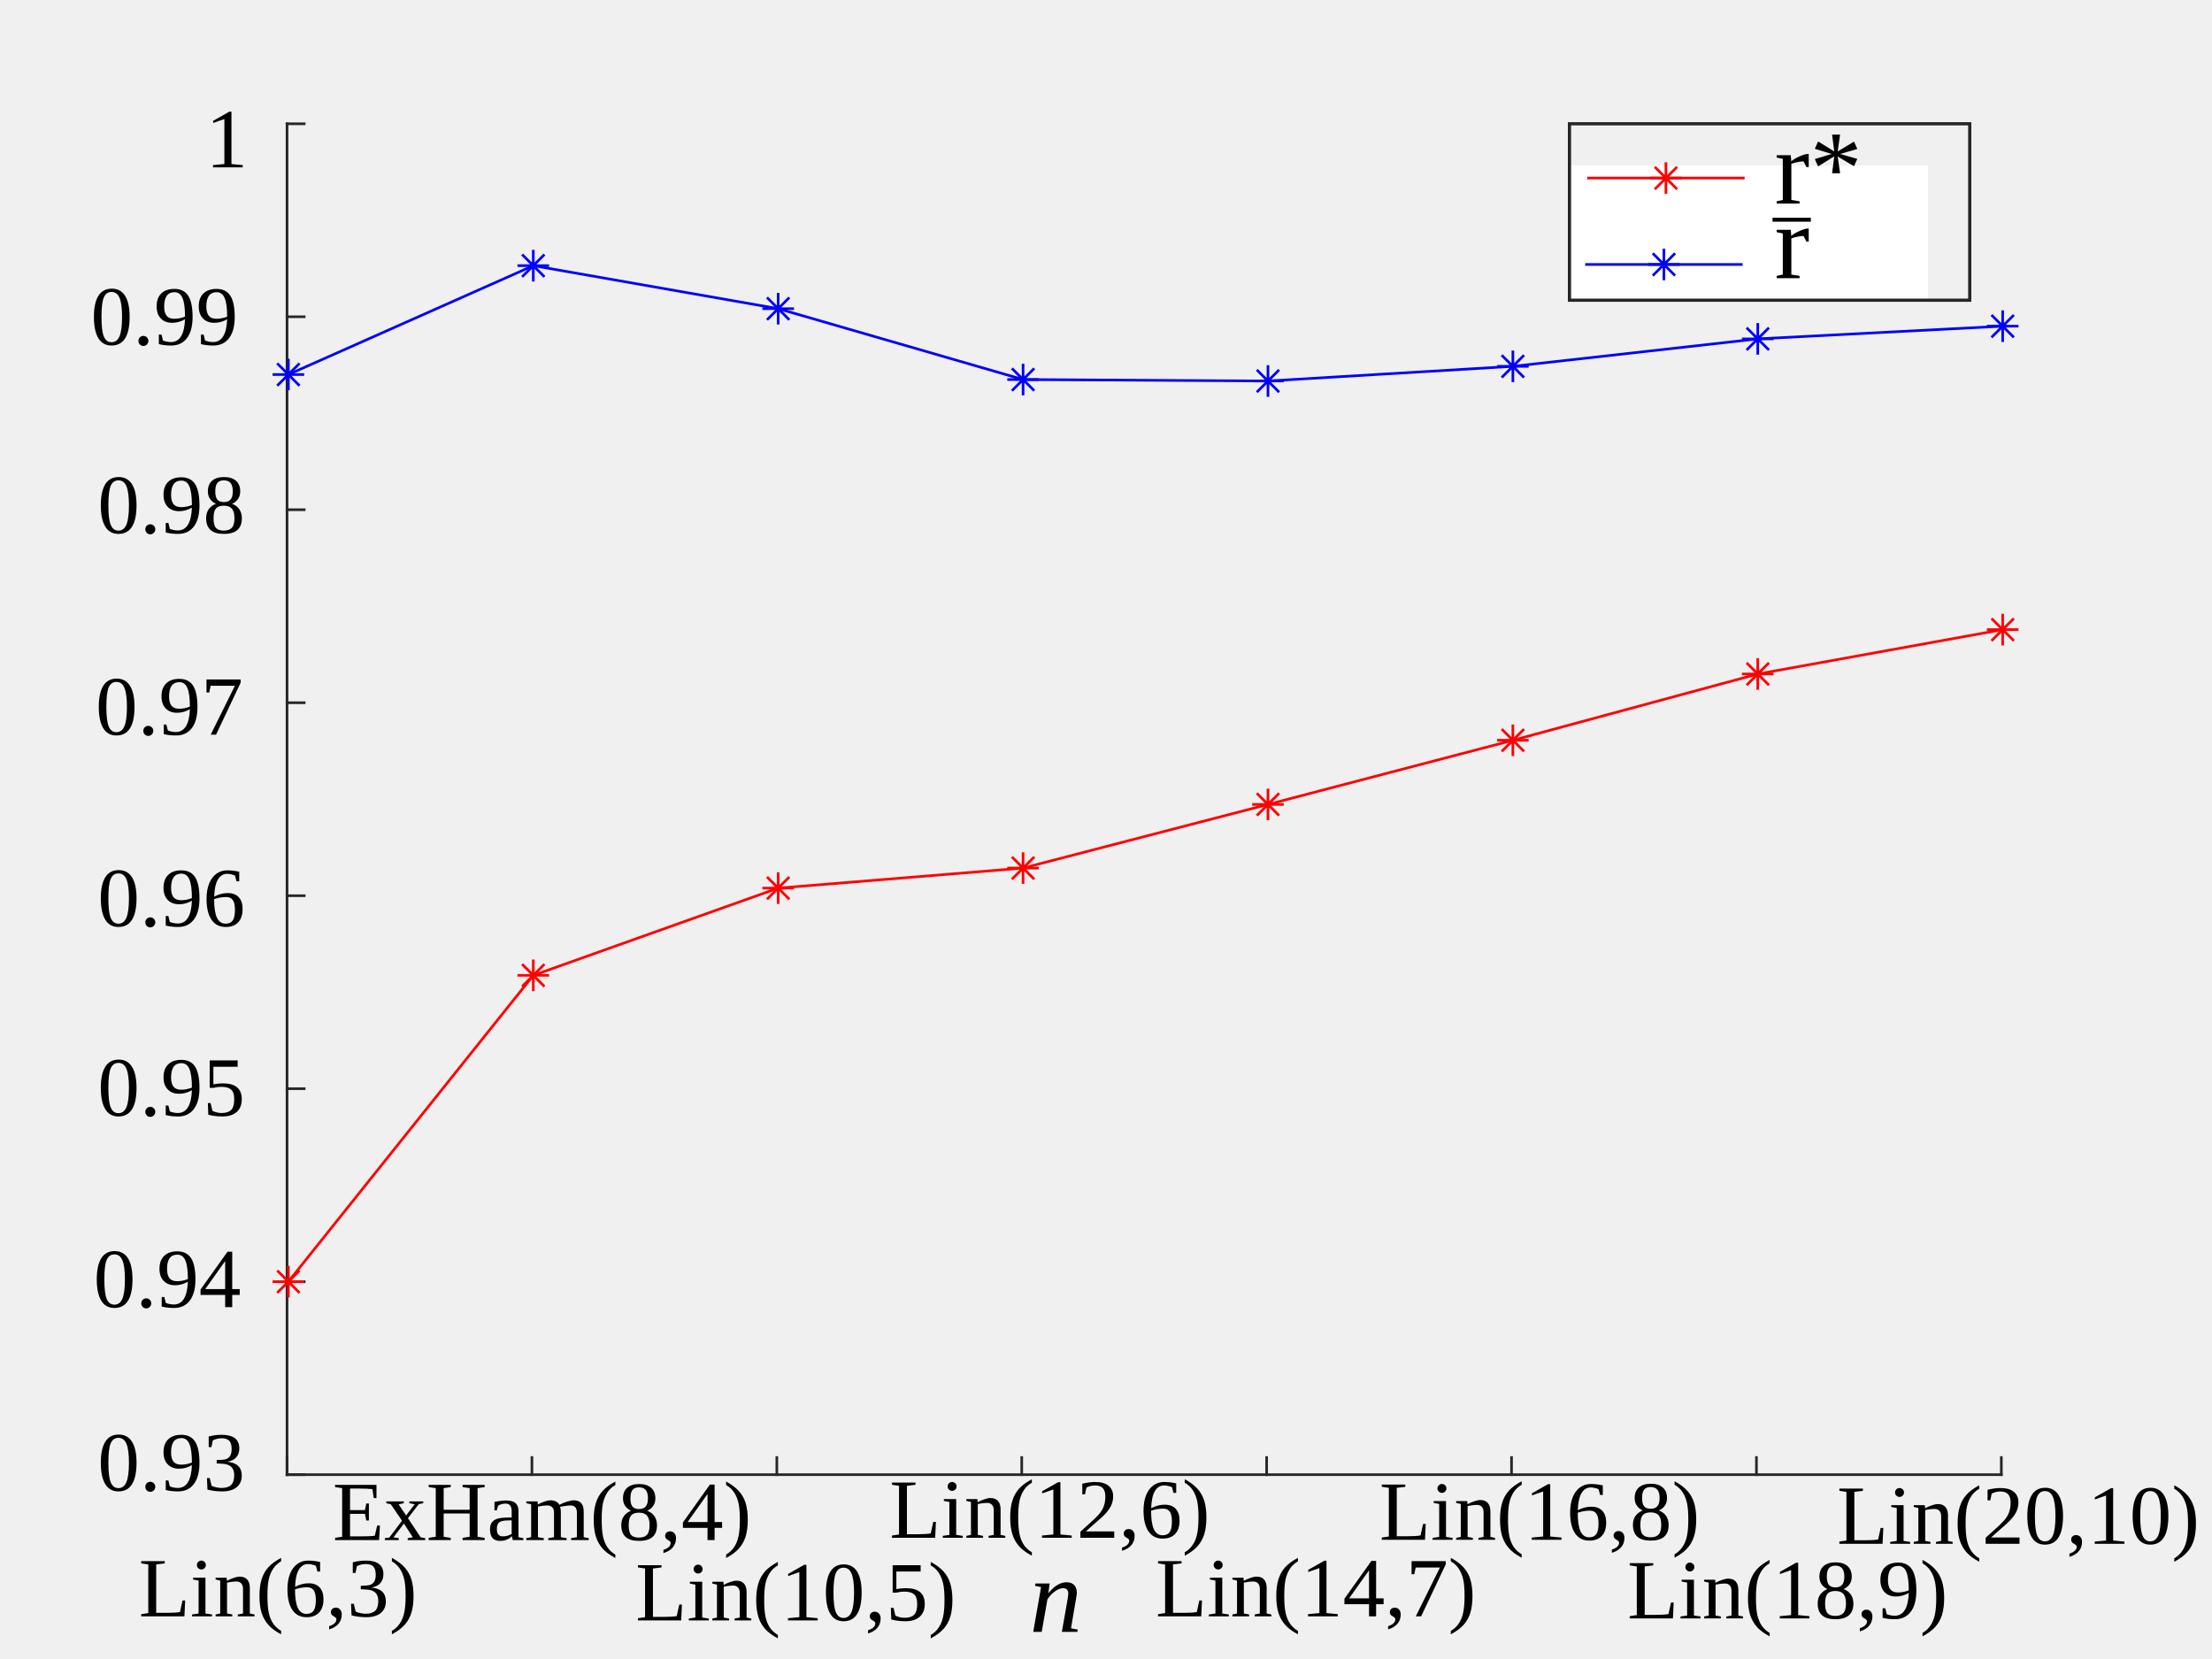
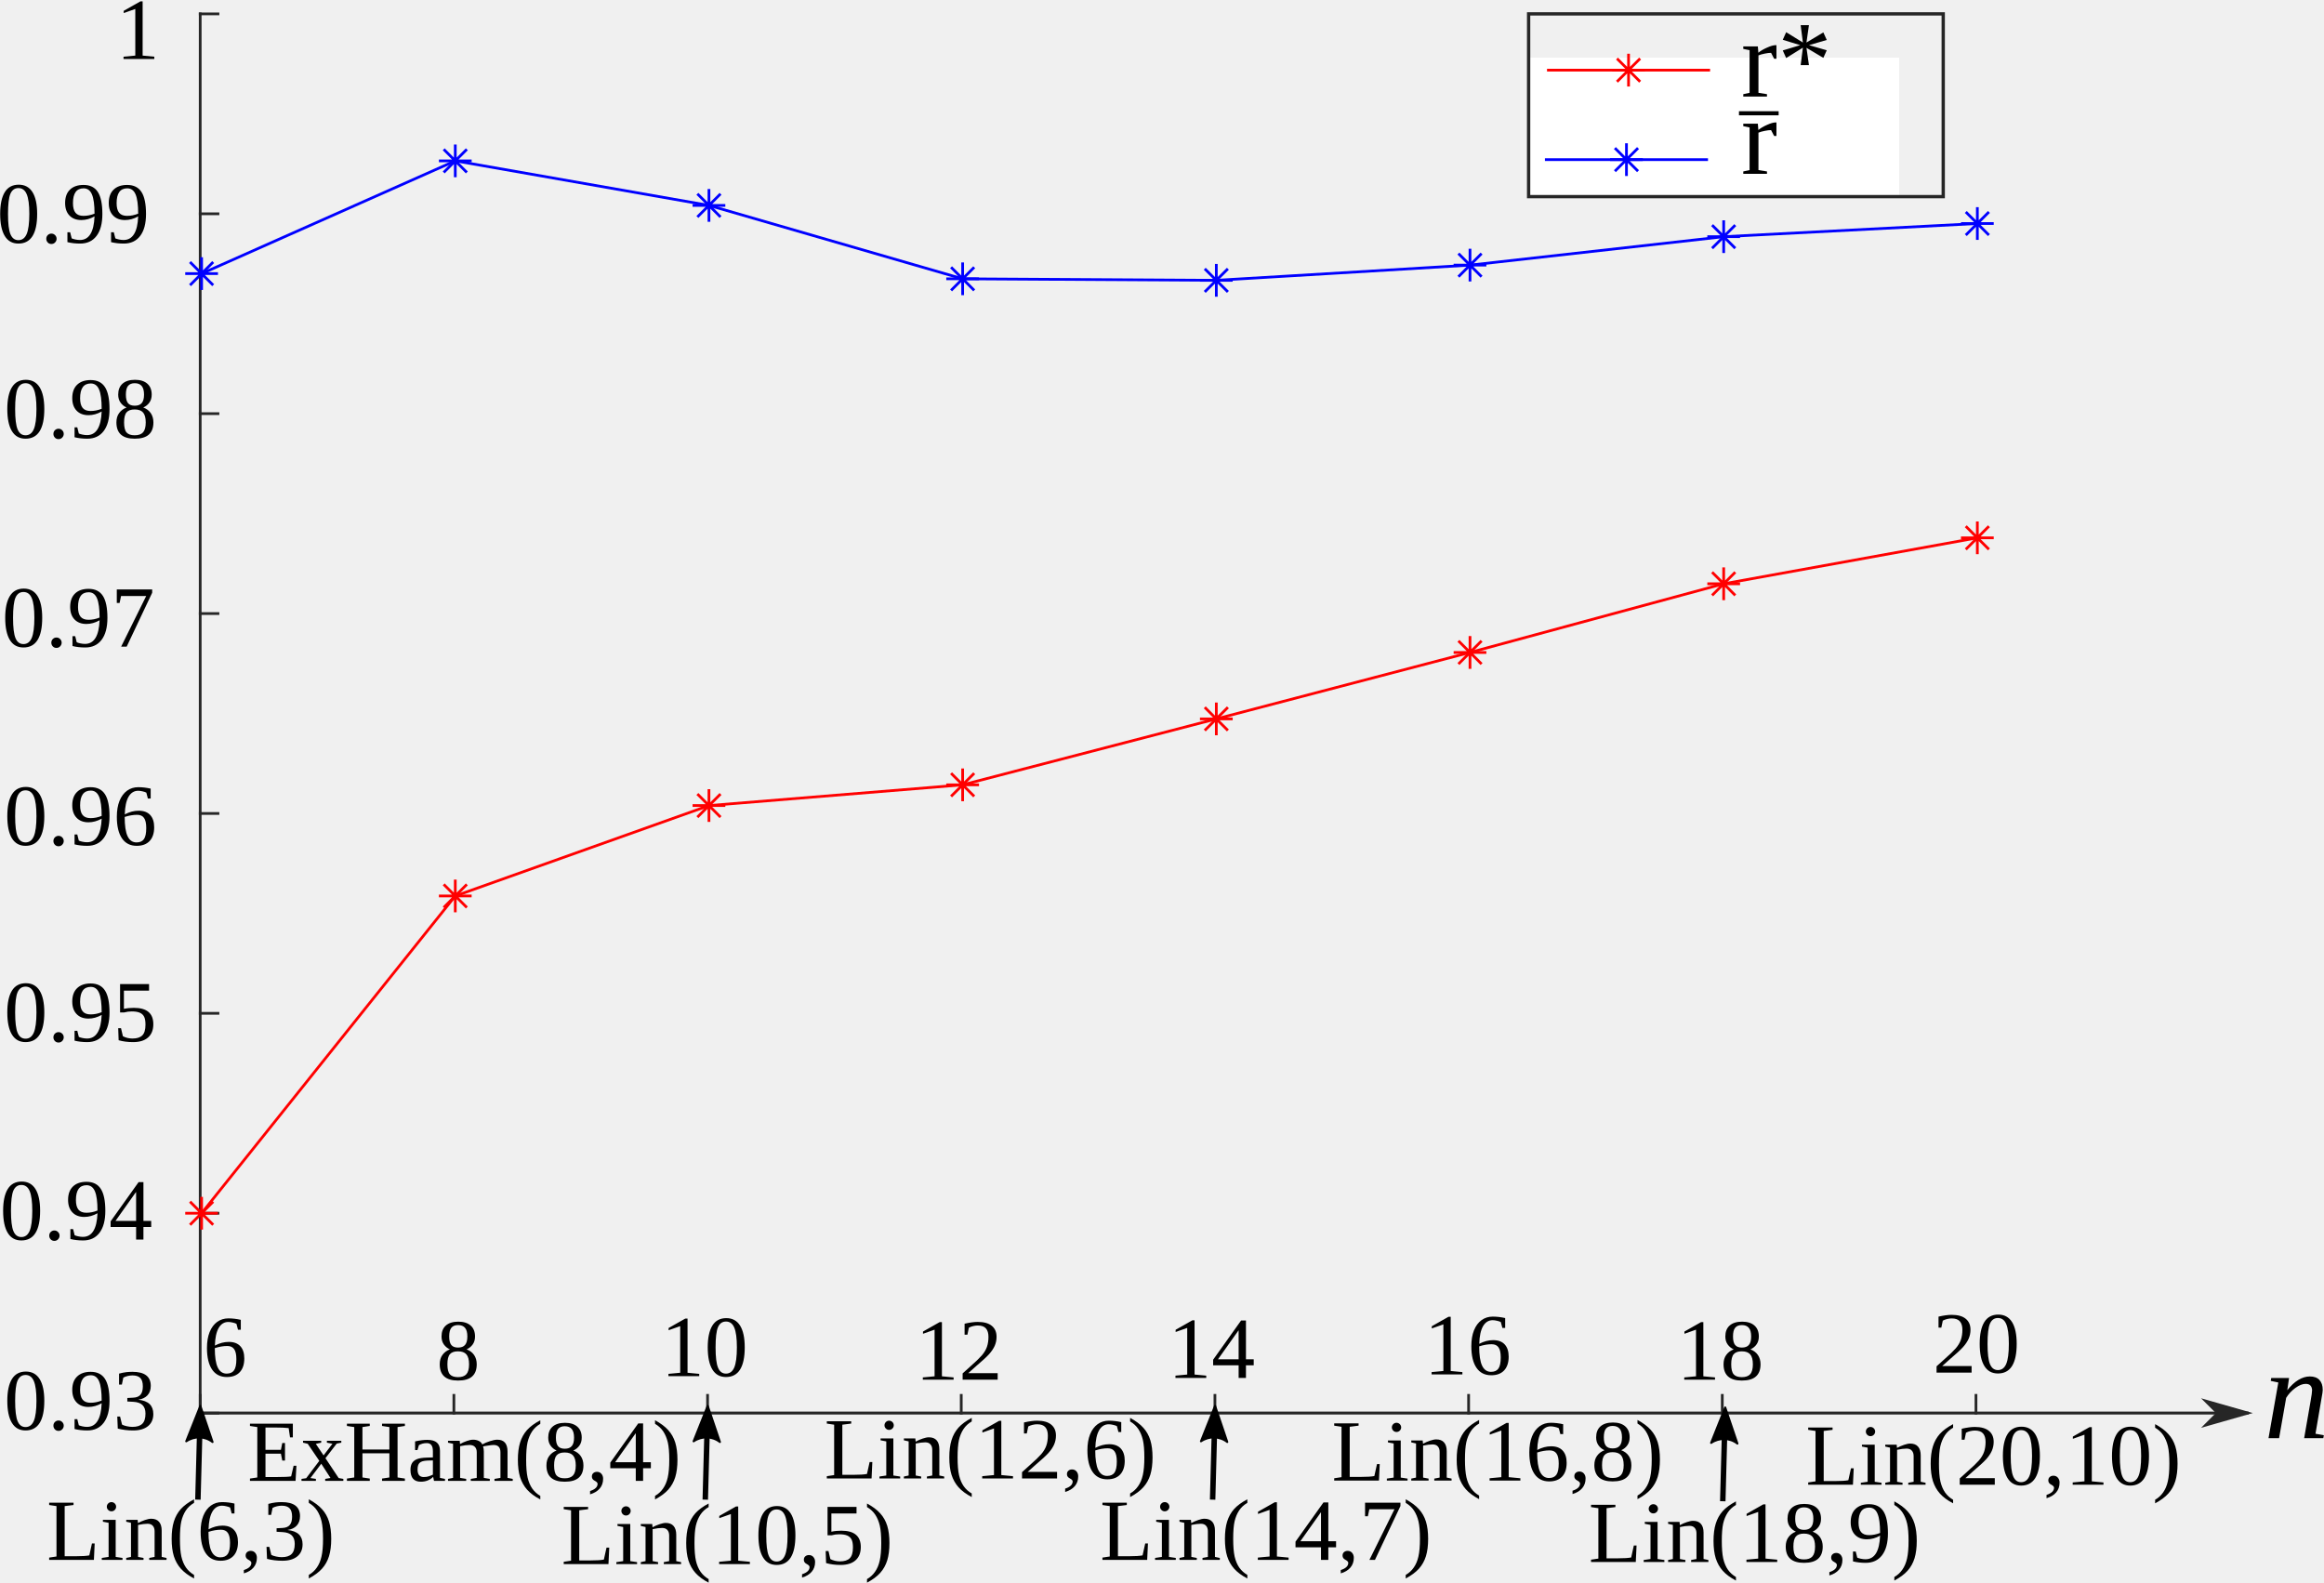
- <svg xmlns="http://www.w3.org/2000/svg" style="font-style:normal;font-weight:normal;font-size:12px;font-family:Dialog;color-interpolation:auto;fill:#000000;fill-opacity:1;stroke:#000000;stroke-width:1;stroke-linecap:square;stroke-linejoin:miter;stroke-miterlimit:10;stroke-dasharray:none;stroke-dashoffset:0;stroke-opacity:1;color-rendering:auto;image-rendering:auto;shape-rendering:auto;text-rendering:auto" width="420" height="315" version="1.1" id="svg4253">
-   <defs id="genericDefs" />
-   <g id="g4251" transform="translate(0,-315)">
+ <svg xmlns="http://www.w3.org/2000/svg" style="font-style:normal;font-weight:normal;font-size:12px;font-family:Dialog;color-interpolation:auto;fill:#000000;fill-opacity:1;stroke:#000000;stroke-width:1;stroke-linecap:square;stroke-linejoin:miter;stroke-miterlimit:10;stroke-dasharray:none;stroke-dashoffset:0;stroke-opacity:1;color-rendering:auto;image-rendering:auto;shape-rendering:auto;text-rendering:auto" width="425.993" height="290.14" version="1.1" id="svg4253">
+   <defs id="genericDefs">
+     <marker orient="auto" refY="0" refX="0" id="Arrow2Mend" style="overflow:visible">
+       <path id="path946" style="fill:#000000;fill-opacity:1;fill-rule:evenodd;stroke:#000000;stroke-width:0.625;stroke-linejoin:round;stroke-opacity:1" d="M 8.719,4.034 -2.207,0.016 8.719,-4.002 c -1.745,2.372 -1.735,5.617 -6e-7,8.035 z" transform="scale(-0.6)" />
+     </marker>
+     <marker orient="auto" refY="0" refX="0" id="Arrow2Lend" style="overflow:visible">
+       <path id="path940" style="fill:#000000;fill-opacity:1;fill-rule:evenodd;stroke:#000000;stroke-width:0.625;stroke-linejoin:round;stroke-opacity:1" d="M 8.719,4.034 -2.207,0.016 8.719,-4.002 c -1.745,2.372 -1.735,5.617 -6e-7,8.035 z" transform="matrix(-1.1,0,0,-1.1,-1.1,0)" />
+     </marker>
+     <marker orient="auto" refY="0" refX="0" id="marker1347" style="overflow:visible">
+       <path id="path1345" d="M 0,0 5,-5 -12.5,0 5,5 Z" style="fill:#000000;fill-opacity:1;fill-rule:evenodd;stroke:#000000;stroke-width:1pt;stroke-opacity:1" transform="matrix(-0.8,0,0,-0.8,-10,0)" />
+     </marker>
+     <marker orient="auto" refY="0" refX="0" id="Arrow1Lend" style="overflow:visible">
+       <path id="path922" d="M 0,0 5,-5 -12.5,0 5,5 Z" style="fill:#262626;fill-opacity:1;fill-rule:evenodd;stroke:#262626;stroke-width:1pt;stroke-opacity:1" transform="matrix(-0.8,0,0,-0.8,-10,0)" />
+     </marker>
+     <marker orient="auto" refY="0" refX="0" id="Arrow2Mend-3" style="overflow:visible">
+       <path id="path946-0" style="fill:#000000;fill-opacity:1;fill-rule:evenodd;stroke:#000000;stroke-width:0.625;stroke-linejoin:round;stroke-opacity:1" d="M 8.719,4.034 -2.207,0.016 8.719,-4.002 c -1.745,2.372 -1.735,5.617 -6e-7,8.035 z" transform="scale(-0.6)" />
+     </marker>
+     <marker orient="auto" refY="0" refX="0" id="Arrow2Mend-7" style="overflow:visible">
+       <path id="path946-4" style="fill:#000000;fill-opacity:1;fill-rule:evenodd;stroke:#000000;stroke-width:0.625;stroke-linejoin:round;stroke-opacity:1" d="M 8.719,4.034 -2.207,0.016 8.719,-4.002 c -1.745,2.372 -1.735,5.617 -6e-7,8.035 z" transform="scale(-0.6)" />
+     </marker>
+     <marker orient="auto" refY="0" refX="0" id="Arrow2Mend-0" style="overflow:visible">
+       <path id="path946-5" style="fill:#000000;fill-opacity:1;fill-rule:evenodd;stroke:#000000;stroke-width:0.625;stroke-linejoin:round;stroke-opacity:1" d="M 8.719,4.034 -2.207,0.016 8.719,-4.002 c -1.745,2.372 -1.735,5.617 -6e-7,8.035 z" transform="scale(-0.6)" />
+     </marker>
+   </defs>
+   <g id="g4251" transform="translate(-17.8017,-335.9554)">
    <defs id="defs1">
      <clipPath clipPathUnits="userSpaceOnUse" id="clipPath1">
        <path d="M 0,0 H 840 V 630 H 0 Z" id="path4053" />
      </clipPath>
    </defs>
-     <g style="color-interpolation:linearRGB;fill:#262626;stroke:#262626;stroke-linejoin:round;color-rendering:optimizeQuality;image-rendering:optimizeQuality;text-rendering:geometricPrecision" id="g4085" transform="matrix(0.5,0,0,0.5,0,315)">
-       <line y2="560" style="fill:none" x1="109" x2="760" y1="560" id="line4067" />
-       <line y2="553.49" style="fill:none" x1="109" x2="109" y1="560" id="line4069" />
-       <line y2="553.49" style="fill:none" x1="202" x2="202" y1="560" id="line4071" />
-       <line y2="553.49" style="fill:none" x1="295" x2="295" y1="560" id="line4073" />
-       <line y2="553.49" style="fill:none" x1="388" x2="388" y1="560" id="line4075" />
-       <line y2="553.49" style="fill:none" x1="481" x2="481" y1="560" id="line4077" />
-       <line y2="553.49" style="fill:none" x1="574" x2="574" y1="560" id="line4079" />
-       <line y2="553.49" style="fill:none" x1="667" x2="667" y1="560" id="line4081" />
-       <line y2="553.49" style="fill:none" x1="760" x2="760" y1="560" id="line4083" />
-     </g>
+     <line id="line4067" y1="594.987" x2="429.711" x1="54.522" style="color-interpolation:linearRGB;fill:none;stroke:#262626;stroke-width:0.534;stroke-linejoin:round;stroke-miterlimit:10;stroke-dasharray:none;marker-end:url(#Arrow1Lend);color-rendering:optimizeQuality;image-rendering:optimizeQuality;text-rendering:geometricPrecision" y2="594.987" />
+     <line id="line4069" y1="594.987" x2="54.513" x1="54.513" style="color-interpolation:linearRGB;fill:none;stroke:#262626;stroke-width:0.526;stroke-linejoin:round;color-rendering:optimizeQuality;image-rendering:optimizeQuality;text-rendering:geometricPrecision" y2="591.758" />
+     <line id="line4071" y1="595" x2="101" x1="101" style="color-interpolation:linearRGB;fill:none;stroke:#262626;stroke-width:0.5;stroke-linejoin:round;color-rendering:optimizeQuality;image-rendering:optimizeQuality;text-rendering:geometricPrecision" y2="591.745" />
+     <line id="line4073" y1="595" x2="147.5" x1="147.5" style="color-interpolation:linearRGB;fill:none;stroke:#262626;stroke-width:0.5;stroke-linejoin:round;color-rendering:optimizeQuality;image-rendering:optimizeQuality;text-rendering:geometricPrecision" y2="591.745" />
+     <line id="line4075" y1="595" x2="194" x1="194" style="color-interpolation:linearRGB;fill:none;stroke:#262626;stroke-width:0.5;stroke-linejoin:round;color-rendering:optimizeQuality;image-rendering:optimizeQuality;text-rendering:geometricPrecision" y2="591.745" />
+     <line id="line4077" y1="595" x2="240.5" x1="240.5" style="color-interpolation:linearRGB;fill:none;stroke:#262626;stroke-width:0.5;stroke-linejoin:round;color-rendering:optimizeQuality;image-rendering:optimizeQuality;text-rendering:geometricPrecision" y2="591.745" />
+     <line id="line4079" y1="595" x2="287" x1="287" style="color-interpolation:linearRGB;fill:none;stroke:#262626;stroke-width:0.5;stroke-linejoin:round;color-rendering:optimizeQuality;image-rendering:optimizeQuality;text-rendering:geometricPrecision" y2="591.745" />
+     <line id="line4081" y1="595" x2="333.5" x1="333.5" style="color-interpolation:linearRGB;fill:none;stroke:#262626;stroke-width:0.5;stroke-linejoin:round;color-rendering:optimizeQuality;image-rendering:optimizeQuality;text-rendering:geometricPrecision" y2="591.745" />
+     <line id="line4083" y1="595" x2="380" x1="380" style="color-interpolation:linearRGB;fill:none;stroke:#262626;stroke-width:0.5;stroke-linejoin:round;color-rendering:optimizeQuality;image-rendering:optimizeQuality;text-rendering:geometricPrecision" y2="591.745" />
    <g style="color-interpolation:linearRGB;fill:#262626;stroke:#262626;stroke-linejoin:round;color-rendering:optimizeQuality;image-rendering:optimizeQuality;text-rendering:geometricPrecision" id="g4141" transform="matrix(0.5,0,0,0.5,0,315)">
      <line y2="47" style="fill:none" x1="109" x2="109" y1="560" id="line4123" />
      <line y2="560" style="fill:none" x1="109" x2="115.51" y1="560" id="line4125" />
      <line y2="486.714" style="fill:none" x1="109" x2="115.51" y1="486.714" id="line4127" />
      <line y2="413.429" style="fill:none" x1="109" x2="115.51" y1="413.429" id="line4129" />
      <line y2="340.143" style="fill:none" x1="109" x2="115.51" y1="340.143" id="line4131" />
      <line y2="266.857" style="fill:none" x1="109" x2="115.51" y1="266.857" id="line4133" />
      <line y2="193.571" style="fill:none" x1="109" x2="115.51" y1="193.571" id="line4135" />
      <line y2="120.286" style="fill:none" x1="109" x2="115.51" y1="120.286" id="line4137" />
      <line y2="47" style="fill:none" x1="109" x2="115.51" y1="47" id="line4139" />
    </g>
    <text id="text926" y="380.45" x="17.224" style="font-style:normal;font-variant:normal;font-weight:normal;font-stretch:normal;font-size:40px;line-height:25px;font-family:'Times New Roman';-inkscape-font-specification:'Times New Roman, ';letter-spacing:0px;word-spacing:0px;color-interpolation:linearRGB;fill:#000000;fill-opacity:1;stroke:none;stroke-width:1;color-rendering:optimizeQuality;image-rendering:optimizeQuality;text-rendering:geometricPrecision" xml:space="preserve">
      <tspan style="font-size:16px;stroke-width:1" y="380.45" x="17.224" id="tspan924">0.99</tspan>
    </text>
    <g style="color-interpolation:linearRGB;fill:#ff0000;stroke:#ff0000;stroke-linecap:butt;stroke-linejoin:round;color-rendering:optimizeQuality;image-rendering:optimizeQuality;text-rendering:geometricPrecision" id="g4211" transform="matrix(0.5,0,0,0.5,0.2550011,313.7553)">
      <path d="m 109,489.204 93,-116.326 93,-33.136 93,-7.601 93,-24.174 93,-24.361 93,-25.174 93,-16.851" style="fill:none;fill-rule:evenodd" id="path4175" />
      <path d="M 0,-6 V 6 M -6,0 H 6 M -4.243,-4.243 4.243,4.243 m -8.485,0 8.485,-8.485" style="fill:none;stroke-linejoin:miter" transform="translate(109,489.2037)" id="path4177" />
      <path d="M 0,-6 V 6 M -6,0 H 6 M -4.243,-4.243 4.243,4.243 m -8.485,0 8.485,-8.485" style="fill:none;stroke-linejoin:miter" transform="translate(202,372.8772)" id="path4179" />
      <path d="M 0,-6 V 6 M -6,0 H 6 M -4.243,-4.243 4.243,4.243 m -8.485,0 8.485,-8.485" style="fill:none;stroke-linejoin:miter" transform="translate(295,339.7416)" id="path4181" />
      <path d="M 0,-6 V 6 M -6,0 H 6 M -4.243,-4.243 4.243,4.243 m -8.485,0 8.485,-8.485" style="fill:none;stroke-linejoin:miter" transform="translate(388,332.1401)" id="path4183" />
      <path d="M 0,-6 V 6 M -6,0 H 6 M -4.243,-4.243 4.243,4.243 m -8.485,0 8.485,-8.485" style="fill:none;stroke-linejoin:miter" transform="translate(481,307.9658)" id="path4185" />
      <path d="M 0,-6 V 6 M -6,0 H 6 M -4.243,-4.243 4.243,4.243 m -8.485,0 8.485,-8.485" style="fill:none;stroke-linejoin:miter" transform="translate(574,283.6045)" id="path4187" />
      <path d="M 0,-6 V 6 M -6,0 H 6 M -4.243,-4.243 4.243,4.243 m -8.485,0 8.485,-8.485" style="fill:none;stroke-linejoin:miter" transform="translate(667,258.4303)" id="path4189" />
      <path d="M 0,-6 V 6 M -6,0 H 6 M -4.243,-4.243 4.243,4.243 m -8.485,0 8.485,-8.485" style="fill:none;stroke-linejoin:miter" transform="translate(760,241.5792)" id="path4191" />
      <path d="m 109,144.716 93,-41.342 93,16.331 93,26.916 93,0.552 93,-5.573 93,-10.427 93,-4.823" style="fill:none;fill-rule:evenodd;stroke:#0000ff" id="path4193" />
      <path d="M 0,-6 V 6 M -6,0 H 6 M -4.243,-4.243 4.243,4.243 m -8.485,0 8.485,-8.485" style="fill:none;stroke:#0000ff;stroke-linejoin:miter" transform="translate(109,144.7164)" id="path4195" />
      <path d="M 0,-6 V 6 M -6,0 H 6 M -4.243,-4.243 4.243,4.243 m -8.485,0 8.485,-8.485" style="fill:none;stroke:#0000ff;stroke-linejoin:miter" transform="translate(202,103.3747)" id="path4197" />
      <path d="M 0,-6 V 6 M -6,0 H 6 M -4.243,-4.243 4.243,4.243 m -8.485,0 8.485,-8.485" style="fill:none;stroke:#0000ff;stroke-linejoin:miter" transform="translate(295,119.7056)" id="path4199" />
      <path d="M 0,-6 V 6 M -6,0 H 6 M -4.243,-4.243 4.243,4.243 m -8.485,0 8.485,-8.485" style="fill:none;stroke:#0000ff;stroke-linejoin:miter" transform="translate(388,146.6218)" id="path4201" />
      <path d="M 0,-6 V 6 M -6,0 H 6 M -4.243,-4.243 4.243,4.243 m -8.485,0 8.485,-8.485" style="fill:none;stroke:#0000ff;stroke-linejoin:miter" transform="translate(481,147.1743)" id="path4203" />
      <path d="M 0,-6 V 6 M -6,0 H 6 M -4.243,-4.243 4.243,4.243 m -8.485,0 8.485,-8.485" style="fill:none;stroke:#0000ff;stroke-linejoin:miter" transform="translate(574,141.6014)" id="path4205" />
      <path d="M 0,-6 V 6 M -6,0 H 6 M -4.243,-4.243 4.243,4.243 m -8.485,0 8.485,-8.485" style="fill:none;stroke:#0000ff;stroke-linejoin:miter" transform="translate(667,131.1746)" id="path4207" />
      <path d="M 0,-6 V 6 M -6,0 H 6 M -4.243,-4.243 4.243,4.243 m -8.485,0 8.485,-8.485" style="fill:none;stroke:#0000ff;stroke-linejoin:miter" transform="translate(760,126.3513)" id="path4209" />
    </g>
    <g style="color-interpolation:sRGB;fill:#ffffff;stroke:#ffffff;color-rendering:optimizeSpeed;image-rendering:optimizeSpeed;shape-rendering:crispEdges;text-rendering:optimizeSpeed" id="g4215" transform="matrix(0.5,0,0,0.5,-6,315)">
      <path style="stroke:none" d="M 744,114 V 63 H 608 v 51 z" id="path4213" />
    </g>
    <g style="color-interpolation:linearRGB;fill:#ff0000;stroke:#ff0000;stroke-linecap:butt;stroke-linejoin:round;color-rendering:optimizeQuality;image-rendering:optimizeQuality;text-rendering:geometricPrecision" id="g4229" transform="matrix(0.5,0,0,0.5,-5.617254,310.0243)">
      <line y2="77.571" style="fill:none" x1="613.978" x2="673.758" y1="77.571" id="line4225" />
      <path d="M 0,-6 V 6 M -6,0 H 6 M -4.243,-4.243 4.243,4.243 m -8.485,0 8.485,-8.485" style="fill:none;stroke-linejoin:miter" transform="translate(643.8681,77.5714)" id="path4227" />
    </g>
    <g transform="matrix(0.5,0,0,0.5,339,368.5)" style="font-size:16.2px;font-family:serif;color-interpolation:linearRGB;color-rendering:optimizeQuality;image-rendering:optimizeQuality;text-rendering:geometricPrecision" id="g4233" />
    <g style="color-interpolation:linearRGB;fill:#0000ff;stroke:#0000ff;stroke-linecap:butt;stroke-linejoin:round;color-rendering:optimizeQuality;image-rendering:optimizeQuality;text-rendering:geometricPrecision" id="g4249" transform="matrix(0.5,0,0,0.5,-6,315)">
      <line y2="100.433" style="fill:none" x1="613.978" x2="673.758" y1="100.433" id="line4243" />
      <path d="M 0,-6 V 6 M -6,0 H 6 M -4.243,-4.243 4.243,4.243 m -8.485,0 8.485,-8.485" style="fill:none;stroke-linejoin:miter" transform="translate(643.8681,100.4335)" id="path4245" />
      <path d="M 608,114 V 47 h 152 v 67 z" style="fill:none;fill-rule:evenodd;stroke:#262626;stroke-width:1.212;stroke-linejoin:miter" id="path4247" />
    </g>
    <text xml:space="preserve" style="font-style:normal;font-variant:normal;font-weight:normal;font-stretch:normal;font-size:20px;line-height:12.5px;font-family:'Times New Roman';-inkscape-font-specification:'Times New Roman, ';letter-spacing:0px;word-spacing:0px;fill:#000000;fill-opacity:1;stroke:none;stroke-width:0.5" x="336.94" y="353.657" id="text4261">
      <tspan id="tspan4259" x="336.94" y="353.657" style="stroke-width:0.5">r*</tspan>
    </text>
    <text xml:space="preserve" style="font-style:normal;font-variant:normal;font-weight:normal;font-stretch:normal;font-size:20px;line-height:12.5px;font-family:'Times New Roman';-inkscape-font-specification:'Times New Roman, ';letter-spacing:0px;word-spacing:0px;fill:#000000;fill-opacity:1;stroke:none;stroke-width:0.5" x="336.94" y="367.819" id="text4265">
      <tspan id="tspan4263" x="336.94" y="367.819" style="stroke-width:0.5">r</tspan>
    </text>
    <text xml:space="preserve" style="font-style:normal;font-variant:normal;font-weight:normal;font-stretch:normal;font-size:20px;line-height:12.5px;font-family:'Times New Roman';-inkscape-font-specification:'Times New Roman, ';letter-spacing:0px;word-spacing:0px;fill:#000000;fill-opacity:1;stroke:none;stroke-width:0.5" x="63.153" y="607.418" id="text4269">
      <tspan id="tspan4267" x="63.153" y="607.418" style="font-size:16px;stroke-width:0.5">ExHam(8,4)</tspan>
    </text>
-     <text xml:space="preserve" style="font-style:normal;font-variant:normal;font-weight:normal;font-stretch:normal;font-size:20px;line-height:12.5px;font-family:'Times New Roman';-inkscape-font-specification:'Times New Roman, ';letter-spacing:0px;word-spacing:0px;fill:#000000;fill-opacity:1;stroke:none;stroke-width:0.5" x="195.464" y="624.852" id="text4275">
-       <tspan id="tspan4273" x="195.464" y="624.852" style="font-style:italic;font-variant:normal;font-weight:normal;font-stretch:normal;font-family:'Times New Roman';-inkscape-font-specification:'Times New Roman,  Italic';stroke-width:0.5">n</tspan>
+     <text xml:space="preserve" style="font-style:normal;font-variant:normal;font-weight:normal;font-stretch:normal;font-size:20px;line-height:12.5px;font-family:'Times New Roman';-inkscape-font-specification:'Times New Roman, ';letter-spacing:0px;word-spacing:0px;fill:#000000;fill-opacity:1;stroke:none;stroke-width:0.5" x="432.767" y="599.591" id="text4275">
+       <tspan id="tspan4273" x="432.767" y="599.591" style="font-style:italic;font-variant:normal;font-weight:normal;font-stretch:normal;font-size:24px;font-family:'Times New Roman';-inkscape-font-specification:'Times New Roman, Italic';stroke-width:0.5">n</tspan>
    </text>
    <text xml:space="preserve" style="font-style:normal;font-variant:normal;font-weight:normal;font-stretch:normal;font-size:20px;line-height:12.5px;font-family:'Times New Roman';-inkscape-font-specification:'Times New Roman, ';letter-spacing:0px;word-spacing:0px;color-interpolation:auto;fill:#000000;fill-opacity:1;stroke:none;stroke-width:0.5;stroke-linecap:square;stroke-linejoin:miter;stroke-miterlimit:10;stroke-dasharray:none;stroke-dashoffset:0;stroke-opacity:1;color-rendering:auto;image-rendering:auto;shape-rendering:auto;text-rendering:auto" x="26.342" y="621.908" id="text4269-8">
      <tspan id="tspan4267-1" x="26.342" y="621.908" style="font-size:16px;stroke-width:0.5">Lin(6,3)</tspan>
    </text>
    <text xml:space="preserve" style="font-style:normal;font-variant:normal;font-weight:normal;font-stretch:normal;font-size:20px;line-height:12.5px;font-family:'Times New Roman';-inkscape-font-specification:'Times New Roman, ';letter-spacing:0px;word-spacing:0px;color-interpolation:auto;fill:#000000;fill-opacity:1;stroke:none;stroke-width:0.5;stroke-linecap:square;stroke-linejoin:miter;stroke-miterlimit:10;stroke-dasharray:none;stroke-dashoffset:0;stroke-opacity:1;color-rendering:auto;image-rendering:auto;shape-rendering:auto;text-rendering:auto" x="120.663" y="622.674" id="text4269-8-7">
      <tspan id="tspan4267-1-4" x="120.663" y="622.674" style="font-size:16px;stroke-width:0.5">Lin(10,5)</tspan>
    </text>
    <text xml:space="preserve" style="font-style:normal;font-variant:normal;font-weight:normal;font-stretch:normal;font-size:20px;line-height:12.5px;font-family:'Times New Roman';-inkscape-font-specification:'Times New Roman, ';letter-spacing:0px;word-spacing:0px;color-interpolation:auto;fill:#000000;fill-opacity:1;stroke:none;stroke-width:0.5;stroke-linecap:square;stroke-linejoin:miter;stroke-miterlimit:10;stroke-dasharray:none;stroke-dashoffset:0;stroke-opacity:1;color-rendering:auto;image-rendering:auto;shape-rendering:auto;text-rendering:auto" x="168.889" y="606.981" id="text4269-8-7-9">
      <tspan id="tspan4267-1-4-1" x="168.889" y="606.981" style="font-size:16px;stroke-width:0.5">Lin(12,6)</tspan>
    </text>
    <text xml:space="preserve" style="font-style:normal;font-variant:normal;font-weight:normal;font-stretch:normal;font-size:20px;line-height:12.5px;font-family:'Times New Roman';-inkscape-font-specification:'Times New Roman, ';letter-spacing:0px;word-spacing:0px;color-interpolation:auto;fill:#000000;fill-opacity:1;stroke:none;stroke-width:0.5;stroke-linecap:square;stroke-linejoin:miter;stroke-miterlimit:10;stroke-dasharray:none;stroke-dashoffset:0;stroke-opacity:1;color-rendering:auto;image-rendering:auto;shape-rendering:auto;text-rendering:auto" x="219.411" y="621.908" id="text4269-8-7-7">
      <tspan id="tspan4267-1-4-9" x="219.411" y="621.908" style="font-size:16px;stroke-width:0.5">Lin(14,7)</tspan>
    </text>
    <text xml:space="preserve" style="font-style:normal;font-variant:normal;font-weight:normal;font-stretch:normal;font-size:20px;line-height:12.5px;font-family:'Times New Roman';-inkscape-font-specification:'Times New Roman, ';letter-spacing:0px;word-spacing:0px;fill:#000000;fill-opacity:1;stroke:none;stroke-width:0.5" x="199.793" y="643.396" id="text4354">
      <tspan id="tspan4352" x="199.793" y="654.899" style="stroke-width:0.5" />
    </text>
    <text xml:space="preserve" style="font-style:normal;font-variant:normal;font-weight:normal;font-stretch:normal;font-size:20px;line-height:12.5px;font-family:'Times New Roman';-inkscape-font-specification:'Times New Roman, ';letter-spacing:0px;word-spacing:0px;color-interpolation:auto;fill:#000000;fill-opacity:1;stroke:none;stroke-width:0.5;stroke-linecap:square;stroke-linejoin:miter;stroke-miterlimit:10;stroke-dasharray:none;stroke-dashoffset:0;stroke-opacity:1;color-rendering:auto;image-rendering:auto;shape-rendering:auto;text-rendering:auto" x="261.896" y="607.364" id="text4269-8-7-90">
      <tspan id="tspan4267-1-4-97" x="261.896" y="607.364" style="font-size:16px;stroke-width:0.5">Lin(16,8)</tspan>
    </text>
    <text xml:space="preserve" style="font-style:normal;font-variant:normal;font-weight:normal;font-stretch:normal;font-size:20px;line-height:12.5px;font-family:'Times New Roman';-inkscape-font-specification:'Times New Roman, ';letter-spacing:0px;word-spacing:0px;color-interpolation:auto;fill:#000000;fill-opacity:1;stroke:none;stroke-width:0.5;stroke-linecap:square;stroke-linejoin:miter;stroke-miterlimit:10;stroke-dasharray:none;stroke-dashoffset:0;stroke-opacity:1;color-rendering:auto;image-rendering:auto;shape-rendering:auto;text-rendering:auto" x="308.974" y="622.291" id="text4269-8-7-4">
      <tspan id="tspan4267-1-4-7" x="308.974" y="622.291" style="font-size:16px;stroke-width:0.5">Lin(18,9)</tspan>
    </text>
    <text xml:space="preserve" style="font-style:normal;font-variant:normal;font-weight:normal;font-stretch:normal;font-size:20px;line-height:12.5px;font-family:'Times New Roman';-inkscape-font-specification:'Times New Roman, ';letter-spacing:0px;word-spacing:0px;color-interpolation:auto;fill:#000000;fill-opacity:1;stroke:none;stroke-width:0.5;stroke-linecap:square;stroke-linejoin:miter;stroke-miterlimit:10;stroke-dasharray:none;stroke-dashoffset:0;stroke-opacity:1;color-rendering:auto;image-rendering:auto;shape-rendering:auto;text-rendering:auto" x="348.779" y="608.129" id="text4269-8-7-71">
      <tspan id="tspan4267-1-4-2" x="348.779" y="608.129" style="font-size:16px;stroke-width:0.5">Lin(20,10)</tspan>
    </text>
    <path style="fill:none;stroke:#000000;stroke-width:0.75;stroke-linecap:butt;stroke-linejoin:miter;stroke-miterlimit:10;stroke-dasharray:none;stroke-opacity:1" d="m 336.558,356.719 h 7.272" id="path4388" />
    <text xml:space="preserve" style="font-style:normal;font-variant:normal;font-weight:normal;font-stretch:normal;font-size:40px;line-height:25px;font-family:'Times New Roman';-inkscape-font-specification:'Times New Roman, ';letter-spacing:0px;word-spacing:0px;fill:#000000;fill-opacity:1;stroke:none" x="39.04" y="346.768" id="text920">
      <tspan id="tspan918" x="39.04" y="346.768" style="font-size:16px">1</tspan>
    </text>
    <text id="text926-0" y="416.218" x="18.533" style="font-style:normal;font-variant:normal;font-weight:normal;font-stretch:normal;font-size:40px;line-height:25px;font-family:'Times New Roman';-inkscape-font-specification:'Times New Roman, ';letter-spacing:0px;word-spacing:0px;color-interpolation:linearRGB;fill:#000000;fill-opacity:1;stroke:none;stroke-width:1;stroke-linecap:square;stroke-linejoin:miter;stroke-miterlimit:10;stroke-dasharray:none;stroke-dashoffset:0;stroke-opacity:1;color-rendering:optimizeQuality;image-rendering:optimizeQuality;shape-rendering:auto;text-rendering:geometricPrecision" xml:space="preserve">
      <tspan style="font-size:16px;stroke-width:1" y="416.218" x="18.533" id="tspan924-3">0.98</tspan>
    </text>
    <text id="text926-6" y="454.493" x="18.15" style="font-style:normal;font-variant:normal;font-weight:normal;font-stretch:normal;font-size:40px;line-height:25px;font-family:'Times New Roman';-inkscape-font-specification:'Times New Roman, ';letter-spacing:0px;word-spacing:0px;color-interpolation:linearRGB;fill:#000000;fill-opacity:1;stroke:none;stroke-width:1;stroke-linecap:square;stroke-linejoin:miter;stroke-miterlimit:10;stroke-dasharray:none;stroke-dashoffset:0;stroke-opacity:1;color-rendering:optimizeQuality;image-rendering:optimizeQuality;shape-rendering:auto;text-rendering:geometricPrecision" xml:space="preserve">
      <tspan style="font-size:16px;stroke-width:1" y="454.493" x="18.15" id="tspan924-7">0.97</tspan>
    </text>
    <text id="text926-9" y="490.853" x="18.533" style="font-style:normal;font-variant:normal;font-weight:normal;font-stretch:normal;font-size:40px;line-height:25px;font-family:'Times New Roman';-inkscape-font-specification:'Times New Roman, ';letter-spacing:0px;word-spacing:0px;color-interpolation:linearRGB;fill:#000000;fill-opacity:1;stroke:none;stroke-width:1;stroke-linecap:square;stroke-linejoin:miter;stroke-miterlimit:10;stroke-dasharray:none;stroke-dashoffset:0;stroke-opacity:1;color-rendering:optimizeQuality;image-rendering:optimizeQuality;shape-rendering:auto;text-rendering:geometricPrecision" xml:space="preserve">
      <tspan style="font-size:16px;stroke-width:1" y="490.853" x="18.533" id="tspan924-1">0.96</tspan>
    </text>
    <text id="text926-08" y="526.832" x="18.533" style="font-style:normal;font-variant:normal;font-weight:normal;font-stretch:normal;font-size:40px;line-height:25px;font-family:'Times New Roman';-inkscape-font-specification:'Times New Roman, ';letter-spacing:0px;word-spacing:0px;color-interpolation:linearRGB;fill:#000000;fill-opacity:1;stroke:none;stroke-width:1;stroke-linecap:square;stroke-linejoin:miter;stroke-miterlimit:10;stroke-dasharray:none;stroke-dashoffset:0;stroke-opacity:1;color-rendering:optimizeQuality;image-rendering:optimizeQuality;shape-rendering:auto;text-rendering:geometricPrecision" xml:space="preserve">
      <tspan style="font-size:16px;stroke-width:1" y="526.832" x="18.533" id="tspan924-71">0.95</tspan>
    </text>
    <text id="text926-3" y="563.192" x="17.767" style="font-style:normal;font-variant:normal;font-weight:normal;font-stretch:normal;font-size:40px;line-height:25px;font-family:'Times New Roman';-inkscape-font-specification:'Times New Roman, ';letter-spacing:0px;word-spacing:0px;color-interpolation:linearRGB;fill:#000000;fill-opacity:1;stroke:none;stroke-width:1;stroke-linecap:square;stroke-linejoin:miter;stroke-miterlimit:10;stroke-dasharray:none;stroke-dashoffset:0;stroke-opacity:1;color-rendering:optimizeQuality;image-rendering:optimizeQuality;shape-rendering:auto;text-rendering:geometricPrecision" xml:space="preserve">
      <tspan style="font-size:16px;stroke-width:1" y="563.192" x="17.767" id="tspan924-2">0.94</tspan>
    </text>
    <text id="text926-5" y="598.022" x="18.533" style="font-style:normal;font-variant:normal;font-weight:normal;font-stretch:normal;font-size:40px;line-height:25px;font-family:'Times New Roman';-inkscape-font-specification:'Times New Roman, ';letter-spacing:0px;word-spacing:0px;color-interpolation:linearRGB;fill:#000000;fill-opacity:1;stroke:none;stroke-width:1;stroke-linecap:square;stroke-linejoin:miter;stroke-miterlimit:10;stroke-dasharray:none;stroke-dashoffset:0;stroke-opacity:1;color-rendering:optimizeQuality;image-rendering:optimizeQuality;shape-rendering:auto;text-rendering:geometricPrecision" xml:space="preserve">
      <tspan style="font-size:16px;stroke-width:1" y="598.022" x="18.533" id="tspan924-37">0.93</tspan>
    </text>
+     <text xml:space="preserve" style="font-style:normal;font-variant:normal;font-weight:normal;font-stretch:normal;font-size:16px;line-height:25px;font-family:'Times New Roman';-inkscape-font-specification:'Times New Roman, ';letter-spacing:0px;word-spacing:0px;fill:#000000;fill-opacity:1;stroke:none" x="55.05" y="588.227" id="text1311">
+       <tspan id="tspan1309" x="55.05" y="588.227">6</tspan>
+     </text>
+     <text xml:space="preserve" style="font-style:normal;font-variant:normal;font-weight:normal;font-stretch:normal;font-size:16px;line-height:25px;font-family:'Times New Roman';-inkscape-font-specification:'Times New Roman, ';letter-spacing:0px;word-spacing:0px;fill:#000000;fill-opacity:1;stroke:none" x="97.795" y="588.874" id="text1315">
+       <tspan id="tspan1313" x="97.795" y="588.874">8</tspan>
+     </text>
+     <text xml:space="preserve" style="font-style:normal;font-variant:normal;font-weight:normal;font-stretch:normal;font-size:16px;line-height:25px;font-family:'Times New Roman';-inkscape-font-specification:'Times New Roman, ';letter-spacing:0px;word-spacing:0px;fill:#000000;fill-opacity:1;stroke:none" x="138.921" y="588.227" id="text1319">
+       <tspan id="tspan1317" x="138.921" y="588.227">10</tspan>
+     </text>
+     <text xml:space="preserve" style="font-style:normal;font-variant:normal;font-weight:normal;font-stretch:normal;font-size:16px;line-height:25px;font-family:'Times New Roman';-inkscape-font-specification:'Times New Roman, ';letter-spacing:0px;word-spacing:0px;fill:#000000;fill-opacity:1;stroke:none" x="185.551" y="588.874" id="text1323">
+       <tspan id="tspan1321" x="185.551" y="588.874">12</tspan>
+     </text>
+     <text xml:space="preserve" style="font-style:normal;font-variant:normal;font-weight:normal;font-stretch:normal;font-size:16px;line-height:25px;font-family:'Times New Roman';-inkscape-font-specification:'Times New Roman, ';letter-spacing:0px;word-spacing:0px;fill:#000000;fill-opacity:1;stroke:none" x="231.858" y="588.551" id="text1327">
+       <tspan id="tspan1325" x="231.858" y="588.551">14</tspan>
+     </text>
+     <text xml:space="preserve" style="font-style:normal;font-variant:normal;font-weight:normal;font-stretch:normal;font-size:16px;line-height:25px;font-family:'Times New Roman';-inkscape-font-specification:'Times New Roman, ';letter-spacing:0px;word-spacing:0px;fill:#000000;fill-opacity:1;stroke:none" x="278.813" y="587.903" id="text1331">
+       <tspan id="tspan1329" x="278.813" y="587.903">16</tspan>
+     </text>
+     <text xml:space="preserve" style="font-style:normal;font-variant:normal;font-weight:normal;font-stretch:normal;font-size:16px;line-height:25px;font-family:'Times New Roman';-inkscape-font-specification:'Times New Roman, ';letter-spacing:0px;word-spacing:0px;fill:#000000;fill-opacity:1;stroke:none" x="325.12" y="588.874" id="text1335">
+       <tspan id="tspan1333" x="325.12" y="588.874">18</tspan>
+     </text>
+     <text xml:space="preserve" style="font-style:normal;font-variant:normal;font-weight:normal;font-stretch:normal;font-size:16px;line-height:25px;font-family:'Times New Roman';-inkscape-font-specification:'Times New Roman, ';letter-spacing:0px;word-spacing:0px;fill:#000000;fill-opacity:1;stroke:none" x="372.074" y="587.579" id="text1339">
+       <tspan id="tspan1337" x="372.074" y="587.579">20</tspan>
+     </text>
+     <path style="fill:none;stroke:#000000;stroke-width:1px;stroke-linecap:butt;stroke-linejoin:miter;stroke-opacity:1;marker-end:url(#Arrow2Mend)" d="M 54.079,610.863 54.5,595" id="path1343" />
+     <path style="font-style:normal;font-weight:normal;font-size:12px;font-family:Dialog;color-interpolation:auto;fill:none;fill-opacity:1;stroke:#000000;stroke-width:1px;stroke-linecap:butt;stroke-linejoin:miter;stroke-miterlimit:10;stroke-dasharray:none;stroke-dashoffset:0;stroke-opacity:1;marker-end:url(#Arrow2Mend-3);color-rendering:auto;image-rendering:auto;shape-rendering:auto;text-rendering:auto" d="M 147.079,610.863 147.5,595" id="path1343-8" />
+     <path style="font-style:normal;font-weight:normal;font-size:12px;font-family:Dialog;color-interpolation:auto;fill:none;fill-opacity:1;stroke:#000000;stroke-width:1px;stroke-linecap:butt;stroke-linejoin:miter;stroke-miterlimit:10;stroke-dasharray:none;stroke-dashoffset:0;stroke-opacity:1;marker-end:url(#Arrow2Mend-7);color-rendering:auto;image-rendering:auto;shape-rendering:auto;text-rendering:auto" d="M 240.079,610.863 240.5,595" id="path1343-5" />
+     <path style="font-style:normal;font-weight:normal;font-size:12px;font-family:Dialog;color-interpolation:auto;fill:none;fill-opacity:1;stroke:#000000;stroke-width:1px;stroke-linecap:butt;stroke-linejoin:miter;stroke-miterlimit:10;stroke-dasharray:none;stroke-dashoffset:0;stroke-opacity:1;marker-end:url(#Arrow2Mend-0);color-rendering:auto;image-rendering:auto;shape-rendering:auto;text-rendering:auto" d="m 333.59,611.155 0.421,-15.863" id="path1343-9" />
  </g>
</svg>
